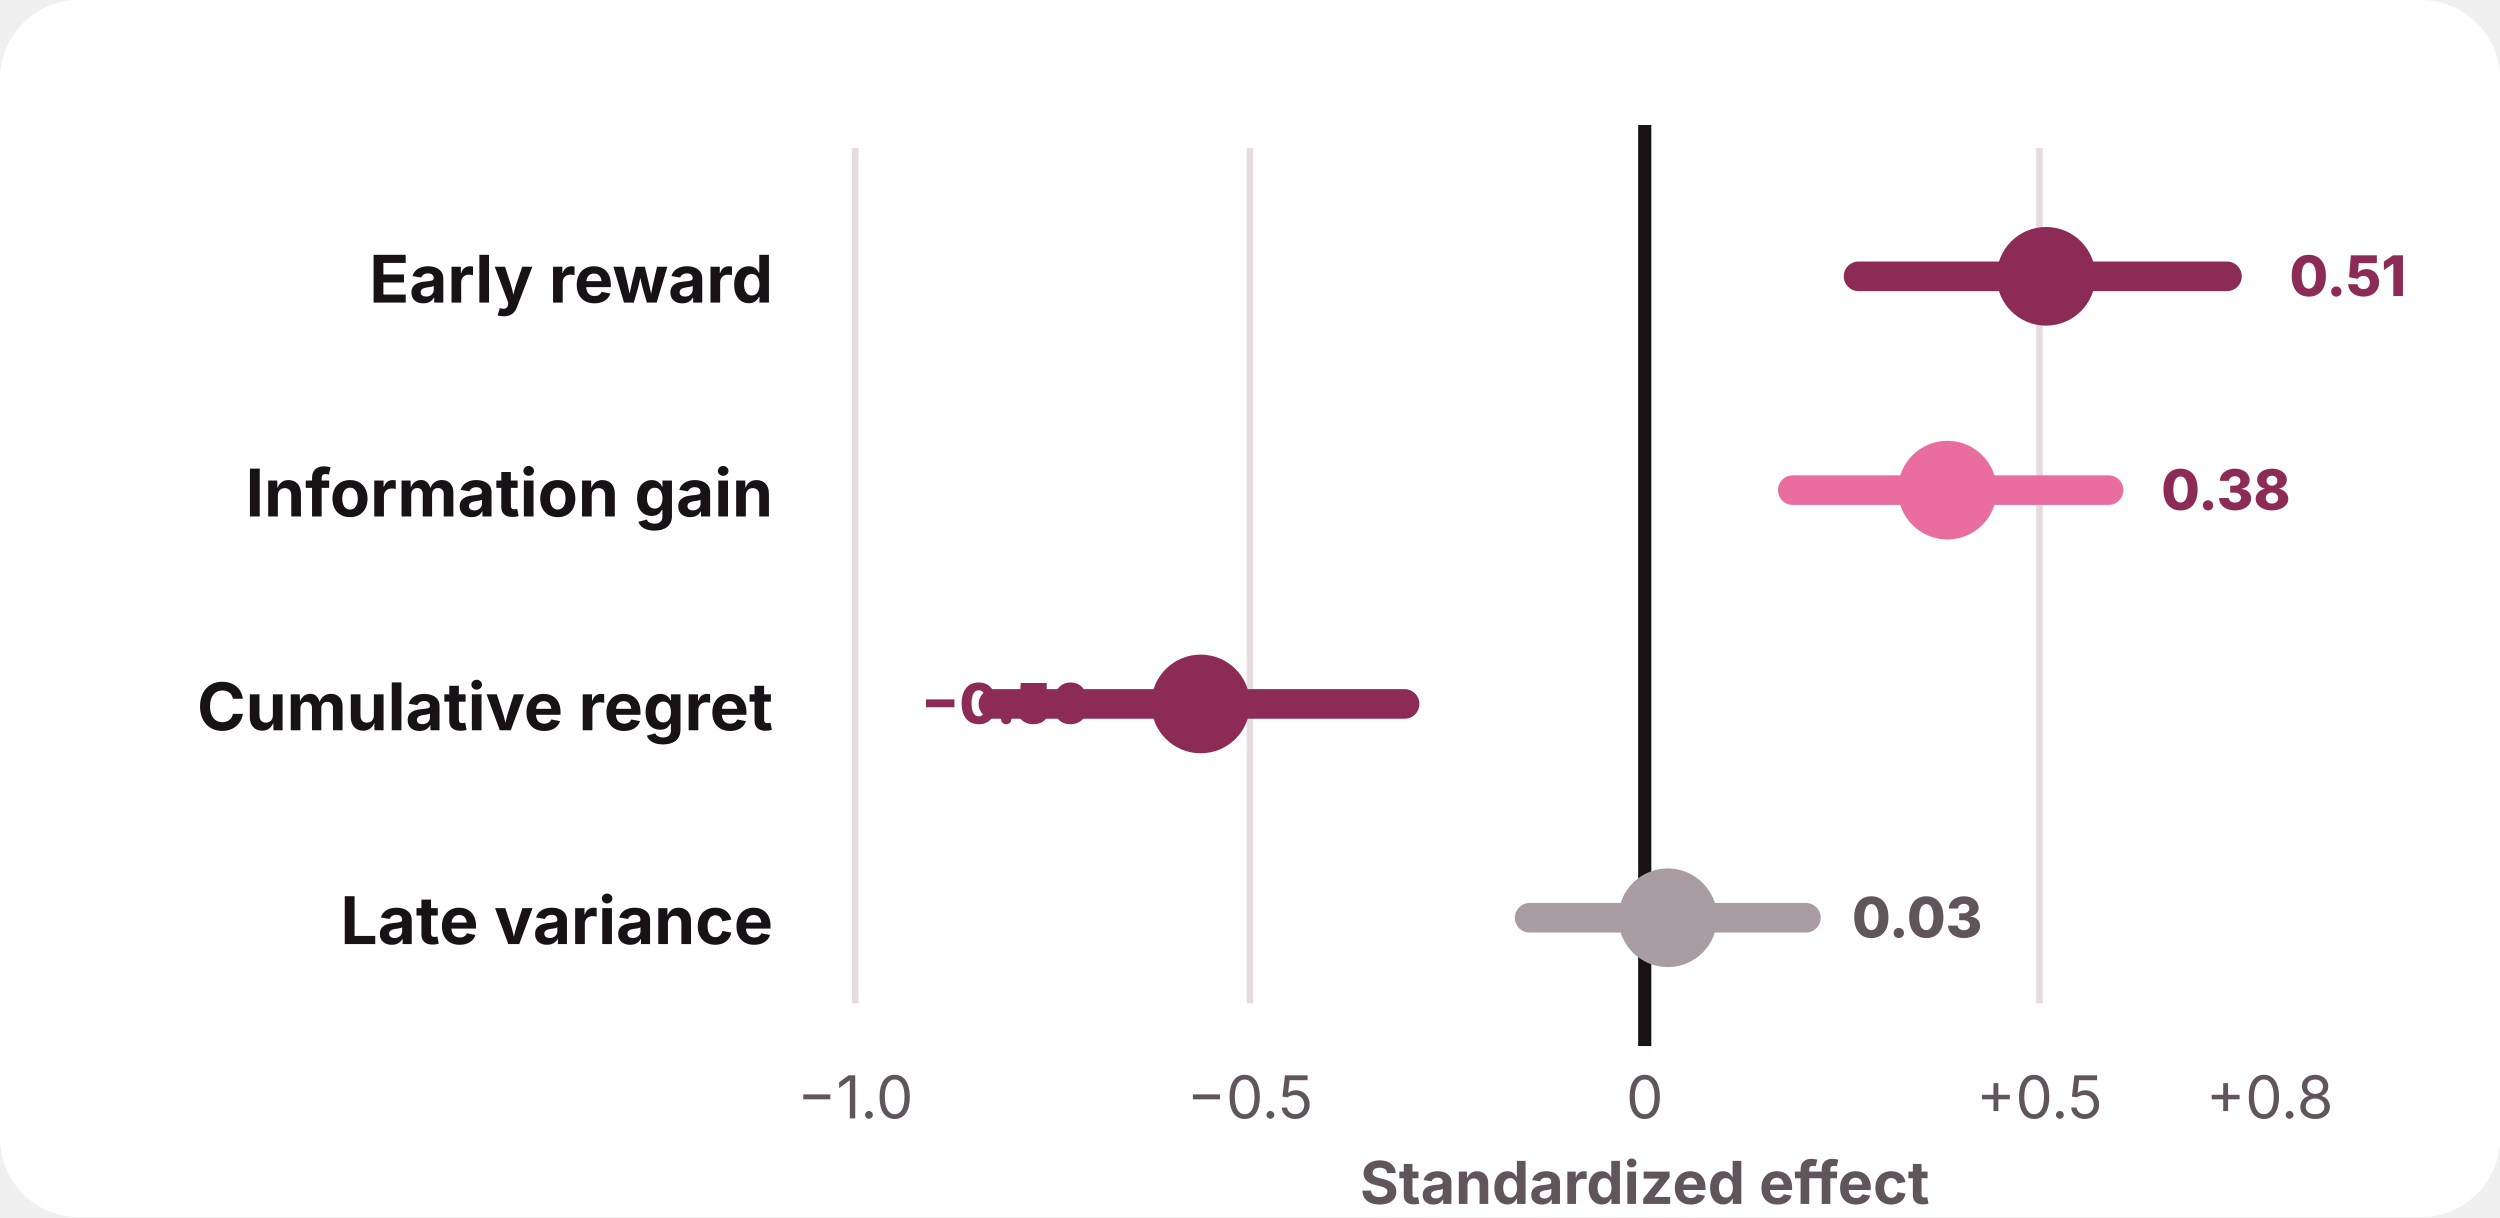
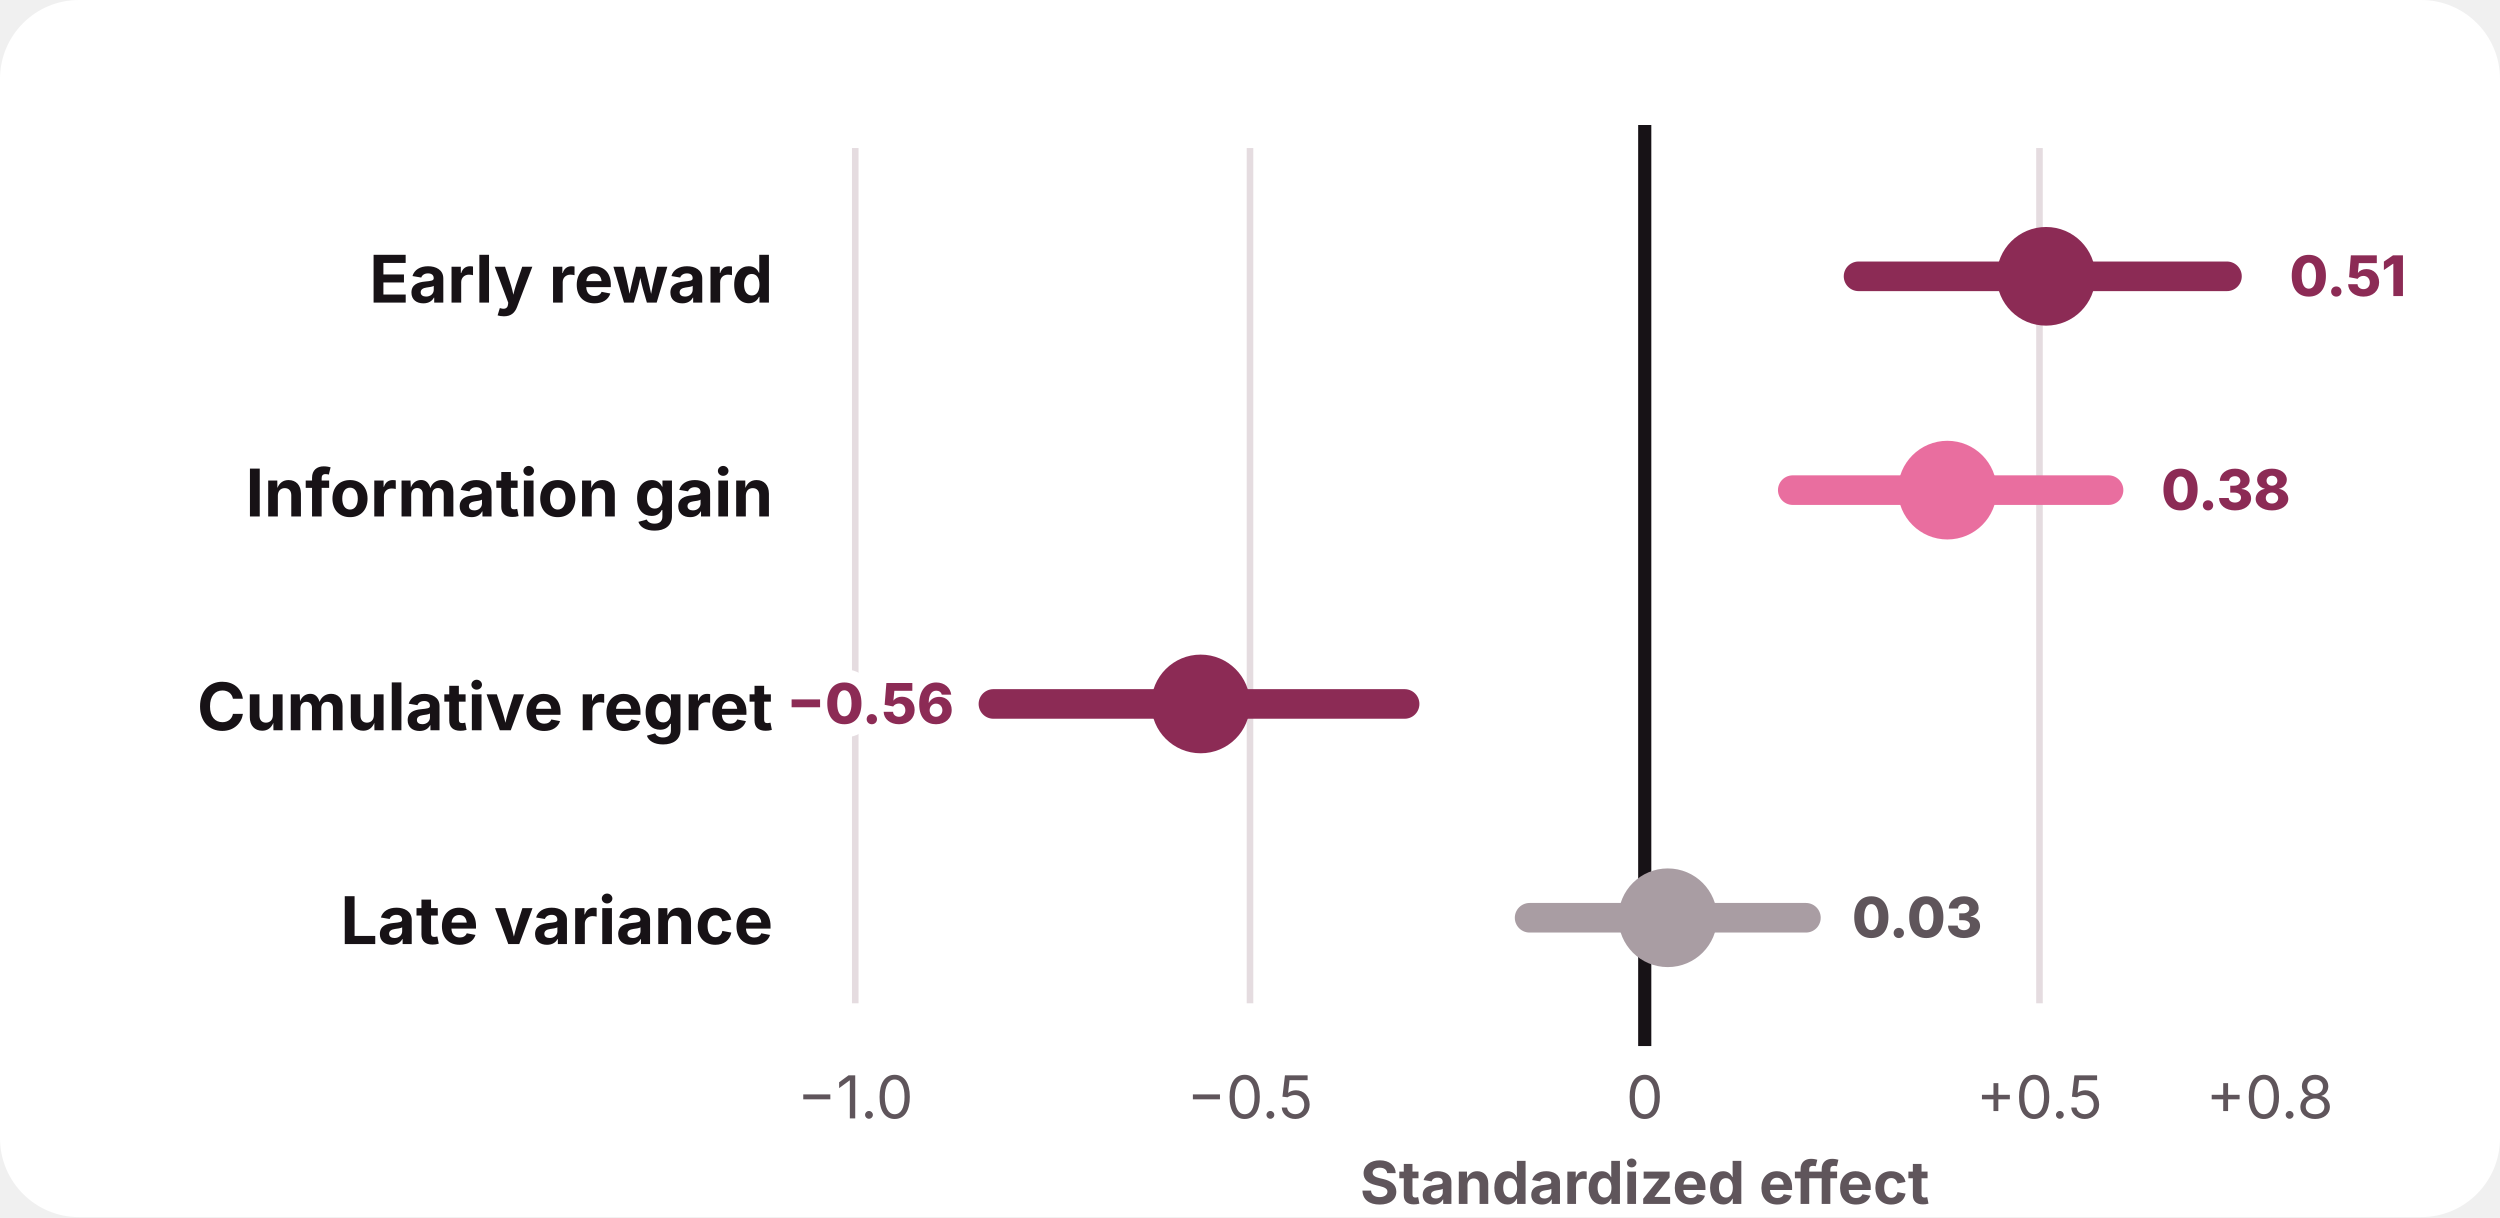
<svg xmlns="http://www.w3.org/2000/svg" viewBox="0 0 760 370" role="img" aria-labelledby="title desc">
  <rect width="760" height="370" rx="24" fill="#fff" />
  <g stroke="#e5dce0" stroke-width="2">
    <path d="M260 45v260M380 45v260M500 45v260M620 45v260" />
    <path d="M500 38v280" stroke="#171216" stroke-width="4" />
-   </g>
-   <g fill="#5f555b" font-family="Inter,Arial,sans-serif" font-size="18">
-     <text x="260" y="340" text-anchor="middle">−1.0</text>
-     <text x="380" y="340" text-anchor="middle">−0.5</text>
-     <text x="500" y="340" text-anchor="middle">0</text>
-     <text x="620" y="340" text-anchor="middle">+0.5</text>
-     <text x="690" y="340" text-anchor="middle">+0.8</text>
-     <text x="500" y="366" text-anchor="middle" font-weight="700">Standardized effect</text>
-   </g>
-   <g font-family="Inter,Arial,sans-serif" font-size="20" font-weight="750" fill="#171216">
-     <text x="235" y="92" text-anchor="end">Early reward</text>
-     <text x="235" y="157" text-anchor="end">Information gain</text>
-     <text x="235" y="222" text-anchor="end">Cumulative regret</text>
-     <text x="235" y="287" text-anchor="end">Late variance</text>
  </g>
  <g stroke-linecap="round">
    <path d="M565 84h112" stroke="#8c2b55" stroke-width="9" />
    <circle cx="622" cy="84" r="15" fill="#8c2b55" />
    <path d="M545 149h96" stroke="#e96e9f" stroke-width="9" />
    <circle cx="592" cy="149" r="15" fill="#e96e9f" />
    <path d="M302 214h125" stroke="#8c2b55" stroke-width="9" />
    <circle cx="365" cy="214" r="15" fill="#8c2b55" />
    <path d="M465 279h84" stroke="#a99da3" stroke-width="9" />
    <circle cx="507" cy="279" r="15" fill="#a99da3" />
  </g>
-   <g font-family="Inter,Arial,sans-serif" font-size="17" font-weight="800">
-     <text x="696" y="90" fill="#8c2b55">0.51</text>
-     <text x="657" y="155" fill="#8c2b55">0.38</text>
-     <text x="280" y="220" fill="#8c2b55">−0.56</text>
-     <text x="563" y="285" fill="#5f555b">0.03</text>
+   <g font-family="Inter,Arial,sans-serif">
+     <g fill="#5f555b" font-size="18">
+       <text x="260" y="340" text-anchor="middle">−1.0</text>
+       <text x="380" y="340" text-anchor="middle">−0.5</text>
+       <text x="500" y="340" text-anchor="middle">0</text>
+       <text x="620" y="340" text-anchor="middle">+0.5</text>
+       <text x="690" y="340" text-anchor="middle">+0.8</text>
+       <text x="500" y="366" text-anchor="middle" font-weight="700">Standardized effect</text>
+     </g>
+     <g font-size="20" font-weight="750" fill="#171216" text-anchor="end">
+       <text x="235" y="92">Early reward</text>
+       <text x="235" y="157">Information gain</text>
+       <text x="235" y="222">Cumulative regret</text>
+       <text x="235" y="287">Late variance</text>
+     </g>
+     <g font-size="17" font-weight="800" paint-order="stroke fill" stroke="#fff" stroke-width="8" stroke-linejoin="round">
+       <text x="696" y="90" fill="#8c2b55">0.51</text>
+       <text x="657" y="155" fill="#8c2b55">0.38</text>
+       <text x="290" y="220" text-anchor="end" fill="#8c2b55">−0.56</text>
+       <text x="563" y="285" fill="#5f555b">0.03</text>
+     </g>
  </g>
</svg>
